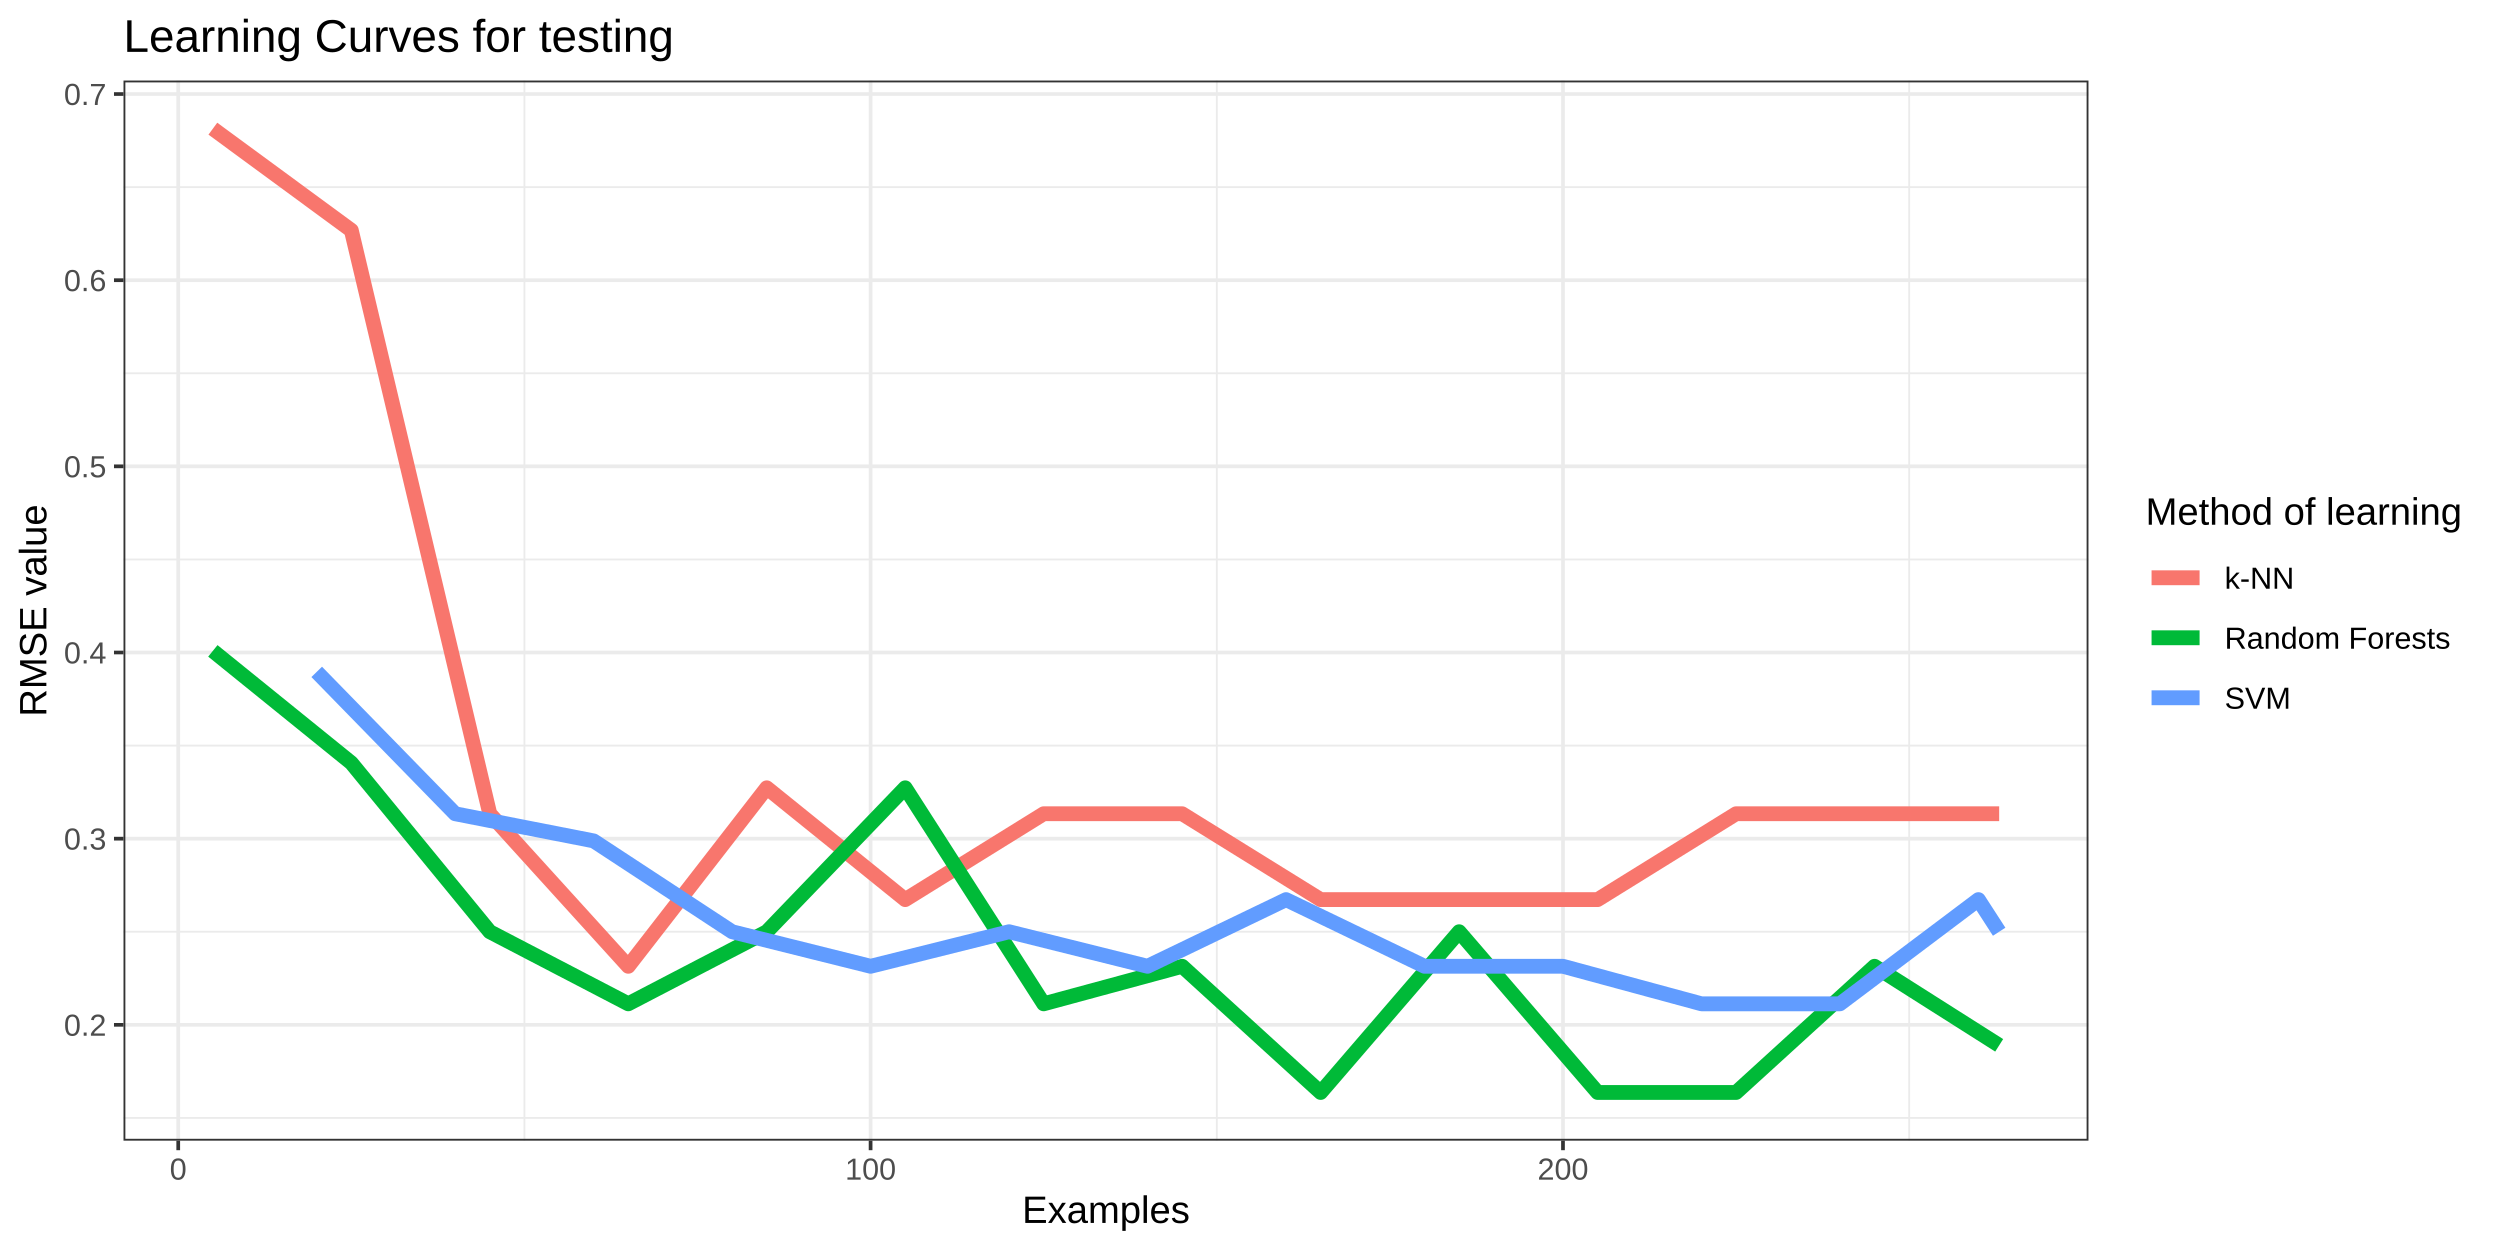
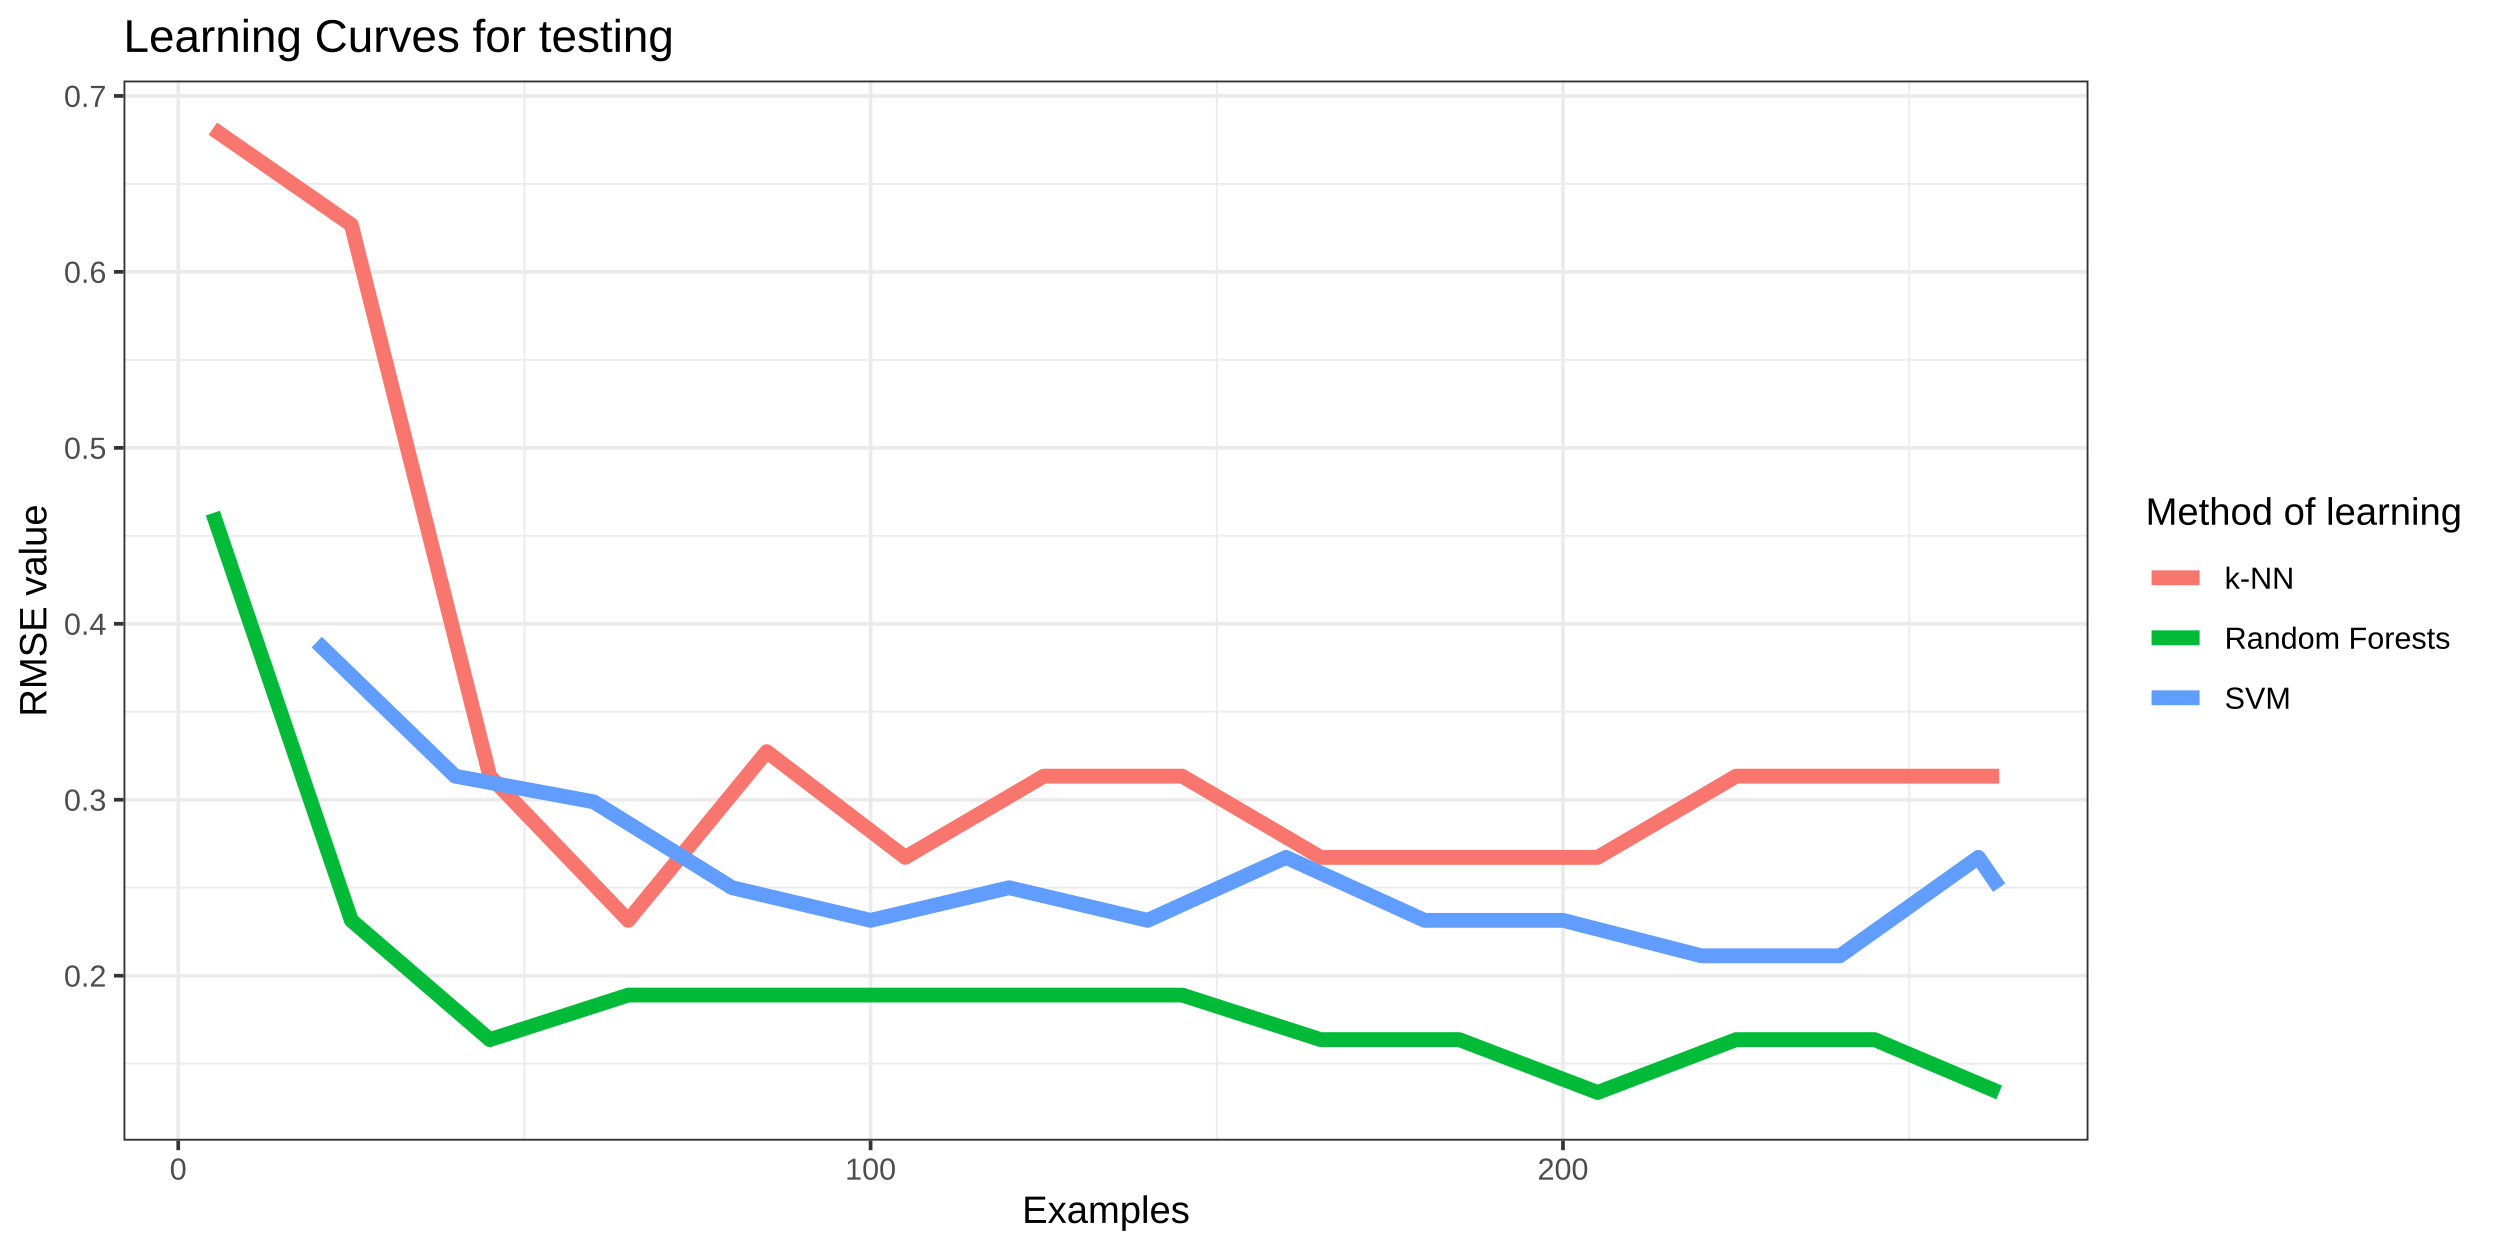
<svg xmlns="http://www.w3.org/2000/svg" viewBox="0 0 720.00 360.00">
  <defs>
    <style type="text/css">
    line, polyline, polygon, path, rect, circle {
      fill: none;
      stroke: #000000;
      stroke-linecap: round;
      stroke-linejoin: round;
      stroke-miterlimit: 10.00;
    }
  </style>
  </defs>
  <rect width="100%" height="100%" style="stroke: none; fill: #FFFFFF;" />
  <rect x="0.00" y="0" width="720.00" height="360.00" style="stroke-width: 1.07; stroke: #FFFFFF; fill: #FFFFFF;" />
  <defs>
    <clipPath id="cpMzUuNTd8NjAxLjQ5fDMyOC41MXwyMy4xOQ==">
      <rect x="35.57" y="23.19" width="565.91" height="305.32" />
    </clipPath>
  </defs>
  <rect x="35.57" y="23.19" width="565.91" height="305.32" style="stroke-width: 1.07; stroke: none; fill: #FFFFFF;" clip-path="url(#cpMzUuNTd8NjAxLjQ5fDMyOC41MXwyMy4xOQ==)" />
-   <polyline points="35.57,321.96 601.49,321.96 " style="stroke-width: 0.53; stroke: #EBEBEB; stroke-linecap: butt;" clip-path="url(#cpMzUuNTd8NjAxLjQ5fDMyOC41MXwyMy4xOQ==)" />
-   <polyline points="35.57,268.34 601.49,268.34 " style="stroke-width: 0.53; stroke: #EBEBEB; stroke-linecap: butt;" clip-path="url(#cpMzUuNTd8NjAxLjQ5fDMyOC41MXwyMy4xOQ==)" />
-   <polyline points="35.57,214.73 601.49,214.73 " style="stroke-width: 0.53; stroke: #EBEBEB; stroke-linecap: butt;" clip-path="url(#cpMzUuNTd8NjAxLjQ5fDMyOC41MXwyMy4xOQ==)" />
-   <polyline points="35.57,161.12 601.49,161.12 " style="stroke-width: 0.53; stroke: #EBEBEB; stroke-linecap: butt;" clip-path="url(#cpMzUuNTd8NjAxLjQ5fDMyOC41MXwyMy4xOQ==)" />
-   <polyline points="35.57,107.50 601.49,107.50 " style="stroke-width: 0.53; stroke: #EBEBEB; stroke-linecap: butt;" clip-path="url(#cpMzUuNTd8NjAxLjQ5fDMyOC41MXwyMy4xOQ==)" />
-   <polyline points="35.57,53.89 601.49,53.89 " style="stroke-width: 0.53; stroke: #EBEBEB; stroke-linecap: butt;" clip-path="url(#cpMzUuNTd8NjAxLjQ5fDMyOC41MXwyMy4xOQ==)" />
+   <polyline points="35.57,306.34 601.49,306.34 " style="stroke-width: 0.53; stroke: #EBEBEB; stroke-linecap: butt;" clip-path="url(#cpMzUuNTd8NjAxLjQ5fDMyOC41MXwyMy4xOQ==)" />
+   <polyline points="35.57,255.66 601.49,255.66 " style="stroke-width: 0.53; stroke: #EBEBEB; stroke-linecap: butt;" clip-path="url(#cpMzUuNTd8NjAxLjQ5fDMyOC41MXwyMy4xOQ==)" />
+   <polyline points="35.57,204.99 601.49,204.99 " style="stroke-width: 0.53; stroke: #EBEBEB; stroke-linecap: butt;" clip-path="url(#cpMzUuNTd8NjAxLjQ5fDMyOC41MXwyMy4xOQ==)" />
+   <polyline points="35.57,154.32 601.49,154.32 " style="stroke-width: 0.53; stroke: #EBEBEB; stroke-linecap: butt;" clip-path="url(#cpMzUuNTd8NjAxLjQ5fDMyOC41MXwyMy4xOQ==)" />
+   <polyline points="35.57,103.64 601.49,103.64 " style="stroke-width: 0.53; stroke: #EBEBEB; stroke-linecap: butt;" clip-path="url(#cpMzUuNTd8NjAxLjQ5fDMyOC41MXwyMy4xOQ==)" />
+   <polyline points="35.57,52.97 601.49,52.97 " style="stroke-width: 0.53; stroke: #EBEBEB; stroke-linecap: butt;" clip-path="url(#cpMzUuNTd8NjAxLjQ5fDMyOC41MXwyMy4xOQ==)" />
  <polyline points="151.03,328.51 151.03,23.19 " style="stroke-width: 0.53; stroke: #EBEBEB; stroke-linecap: butt;" clip-path="url(#cpMzUuNTd8NjAxLjQ5fDMyOC41MXwyMy4xOQ==)" />
  <polyline points="350.44,328.51 350.44,23.19 " style="stroke-width: 0.53; stroke: #EBEBEB; stroke-linecap: butt;" clip-path="url(#cpMzUuNTd8NjAxLjQ5fDMyOC41MXwyMy4xOQ==)" />
  <polyline points="549.84,328.51 549.84,23.19 " style="stroke-width: 0.53; stroke: #EBEBEB; stroke-linecap: butt;" clip-path="url(#cpMzUuNTd8NjAxLjQ5fDMyOC41MXwyMy4xOQ==)" />
-   <polyline points="35.57,295.15 601.49,295.15 " style="stroke-width: 1.07; stroke: #EBEBEB; stroke-linecap: butt;" clip-path="url(#cpMzUuNTd8NjAxLjQ5fDMyOC41MXwyMy4xOQ==)" />
-   <polyline points="35.57,241.54 601.49,241.54 " style="stroke-width: 1.07; stroke: #EBEBEB; stroke-linecap: butt;" clip-path="url(#cpMzUuNTd8NjAxLjQ5fDMyOC41MXwyMy4xOQ==)" />
-   <polyline points="35.57,187.92 601.49,187.92 " style="stroke-width: 1.07; stroke: #EBEBEB; stroke-linecap: butt;" clip-path="url(#cpMzUuNTd8NjAxLjQ5fDMyOC41MXwyMy4xOQ==)" />
-   <polyline points="35.57,134.31 601.49,134.31 " style="stroke-width: 1.07; stroke: #EBEBEB; stroke-linecap: butt;" clip-path="url(#cpMzUuNTd8NjAxLjQ5fDMyOC41MXwyMy4xOQ==)" />
-   <polyline points="35.57,80.70 601.49,80.70 " style="stroke-width: 1.07; stroke: #EBEBEB; stroke-linecap: butt;" clip-path="url(#cpMzUuNTd8NjAxLjQ5fDMyOC41MXwyMy4xOQ==)" />
-   <polyline points="35.57,27.08 601.49,27.08 " style="stroke-width: 1.07; stroke: #EBEBEB; stroke-linecap: butt;" clip-path="url(#cpMzUuNTd8NjAxLjQ5fDMyOC41MXwyMy4xOQ==)" />
+   <polyline points="35.57,281.00 601.49,281.00 " style="stroke-width: 1.07; stroke: #EBEBEB; stroke-linecap: butt;" clip-path="url(#cpMzUuNTd8NjAxLjQ5fDMyOC41MXwyMy4xOQ==)" />
+   <polyline points="35.57,230.33 601.49,230.33 " style="stroke-width: 1.07; stroke: #EBEBEB; stroke-linecap: butt;" clip-path="url(#cpMzUuNTd8NjAxLjQ5fDMyOC41MXwyMy4xOQ==)" />
+   <polyline points="35.57,179.65 601.49,179.65 " style="stroke-width: 1.07; stroke: #EBEBEB; stroke-linecap: butt;" clip-path="url(#cpMzUuNTd8NjAxLjQ5fDMyOC41MXwyMy4xOQ==)" />
+   <polyline points="35.57,128.98 601.49,128.98 " style="stroke-width: 1.07; stroke: #EBEBEB; stroke-linecap: butt;" clip-path="url(#cpMzUuNTd8NjAxLjQ5fDMyOC41MXwyMy4xOQ==)" />
+   <polyline points="35.57,78.30 601.49,78.30 " style="stroke-width: 1.07; stroke: #EBEBEB; stroke-linecap: butt;" clip-path="url(#cpMzUuNTd8NjAxLjQ5fDMyOC41MXwyMy4xOQ==)" />
+   <polyline points="35.57,27.63 601.49,27.63 " style="stroke-width: 1.07; stroke: #EBEBEB; stroke-linecap: butt;" clip-path="url(#cpMzUuNTd8NjAxLjQ5fDMyOC41MXwyMy4xOQ==)" />
  <polyline points="51.33,328.51 51.33,23.19 " style="stroke-width: 1.07; stroke: #EBEBEB; stroke-linecap: butt;" clip-path="url(#cpMzUuNTd8NjAxLjQ5fDMyOC41MXwyMy4xOQ==)" />
  <polyline points="250.73,328.51 250.73,23.19 " style="stroke-width: 1.07; stroke: #EBEBEB; stroke-linecap: butt;" clip-path="url(#cpMzUuNTd8NjAxLjQ5fDMyOC41MXwyMy4xOQ==)" />
  <polyline points="450.14,328.51 450.14,23.19 " style="stroke-width: 1.07; stroke: #EBEBEB; stroke-linecap: butt;" clip-path="url(#cpMzUuNTd8NjAxLjQ5fDMyOC41MXwyMy4xOQ==)" />
-   <polyline points="61.30,37.06 101.18,66.34 141.06,234.36 180.94,278.29 220.82,226.89 260.70,259.09 300.58,234.36 340.46,234.36 380.35,259.09 420.23,259.09 460.11,259.09 499.99,234.36 539.87,234.36 575.76,234.36 " style="stroke-width: 4.27; stroke: #F8766D; stroke-linecap: butt;" clip-path="url(#cpMzUuNTd8NjAxLjQ5fDMyOC41MXwyMy4xOQ==)" />
-   <polyline points="61.30,187.45 101.18,219.72 141.06,268.34 180.94,289.10 220.82,268.34 260.70,226.89 300.58,289.10 340.46,278.29 380.35,314.63 420.23,268.34 460.11,314.63 499.99,314.63 539.87,278.29 575.76,301.06 " style="stroke-width: 4.27; stroke: #00BA38; stroke-linecap: butt;" clip-path="url(#cpMzUuNTd8NjAxLjQ5fDMyOC41MXwyMy4xOQ==)" />
-   <polyline points="91.21,193.50 131.09,234.36 170.97,242.18 210.85,268.34 250.73,278.29 290.61,268.34 330.49,278.29 370.38,259.09 410.26,278.29 450.14,278.29 490.02,289.10 529.90,289.10 569.78,259.09 575.76,268.34 " style="stroke-width: 4.27; stroke: #619CFF; stroke-linecap: butt;" clip-path="url(#cpMzUuNTd8NjAxLjQ5fDMyOC41MXwyMy4xOQ==)" />
+   <polyline points="61.30,37.06 101.18,64.73 141.06,223.54 180.94,265.06 220.82,216.48 260.70,246.92 300.58,223.54 340.46,223.54 380.35,246.92 420.23,246.92 460.11,246.92 499.99,223.54 539.87,223.54 575.76,223.54 " style="stroke-width: 4.27; stroke: #F8766D; stroke-linecap: butt;" clip-path="url(#cpMzUuNTd8NjAxLjQ5fDMyOC41MXwyMy4xOQ==)" />
+   <polyline points="61.30,147.77 101.18,265.06 141.06,299.41 180.94,286.58 220.82,286.58 260.70,286.58 300.58,286.58 340.46,286.58 380.35,299.41 420.23,299.41 460.11,314.63 499.99,299.41 539.87,299.41 575.76,314.63 " style="stroke-width: 4.27; stroke: #00BA38; stroke-linecap: butt;" clip-path="url(#cpMzUuNTd8NjAxLjQ5fDMyOC41MXwyMy4xOQ==)" />
+   <polyline points="91.21,184.92 131.09,223.54 170.97,230.93 210.85,255.66 250.73,265.06 290.61,255.66 330.49,265.06 370.38,246.92 410.26,265.06 450.14,265.06 490.02,275.28 529.90,275.28 569.78,246.92 575.76,255.66 " style="stroke-width: 4.27; stroke: #619CFF; stroke-linecap: butt;" clip-path="url(#cpMzUuNTd8NjAxLjQ5fDMyOC41MXwyMy4xOQ==)" />
  <rect x="35.57" y="23.19" width="565.91" height="305.32" style="stroke-width: 1.07; stroke: #333333;" clip-path="url(#cpMzUuNTd8NjAxLjQ5fDMyOC41MXwyMy4xOQ==)" />
  <defs>
    <clipPath id="cpMC4wMHw3MjAuMDB8MzYwLjAwfDAuMDA=">
      <rect x="0.00" y="0.00" width="720.00" height="360.00" />
    </clipPath>
  </defs>
  <g clip-path="url(#cpMC4wMHw3MjAuMDB8MzYwLjAwfDAuMDA=)">
-     <text x="18.41" y="298.30" style="font-size: 8.80px; fill: #4D4D4D; font-family: Arial;" textLength="12.23px" lengthAdjust="spacingAndGlyphs">0.2</text>
+     <text x="18.41" y="284.15" style="font-size: 8.80px; fill: #4D4D4D; font-family: Arial;" textLength="12.23px" lengthAdjust="spacingAndGlyphs">0.2</text>
  </g>
  <g clip-path="url(#cpMC4wMHw3MjAuMDB8MzYwLjAwfDAuMDA=)">
-     <text x="18.41" y="244.69" style="font-size: 8.80px; fill: #4D4D4D; font-family: Arial;" textLength="12.23px" lengthAdjust="spacingAndGlyphs">0.3</text>
+     <text x="18.41" y="233.48" style="font-size: 8.80px; fill: #4D4D4D; font-family: Arial;" textLength="12.23px" lengthAdjust="spacingAndGlyphs">0.3</text>
  </g>
  <g clip-path="url(#cpMC4wMHw3MjAuMDB8MzYwLjAwfDAuMDA=)">
-     <text x="18.41" y="191.07" style="font-size: 8.80px; fill: #4D4D4D; font-family: Arial;" textLength="12.23px" lengthAdjust="spacingAndGlyphs">0.4</text>
+     <text x="18.41" y="182.80" style="font-size: 8.80px; fill: #4D4D4D; font-family: Arial;" textLength="12.23px" lengthAdjust="spacingAndGlyphs">0.4</text>
  </g>
  <g clip-path="url(#cpMC4wMHw3MjAuMDB8MzYwLjAwfDAuMDA=)">
-     <text x="18.41" y="137.46" style="font-size: 8.80px; fill: #4D4D4D; font-family: Arial;" textLength="12.23px" lengthAdjust="spacingAndGlyphs">0.5</text>
+     <text x="18.41" y="132.13" style="font-size: 8.80px; fill: #4D4D4D; font-family: Arial;" textLength="12.23px" lengthAdjust="spacingAndGlyphs">0.5</text>
  </g>
  <g clip-path="url(#cpMC4wMHw3MjAuMDB8MzYwLjAwfDAuMDA=)">
-     <text x="18.41" y="83.85" style="font-size: 8.80px; fill: #4D4D4D; font-family: Arial;" textLength="12.23px" lengthAdjust="spacingAndGlyphs">0.6</text>
+     <text x="18.41" y="81.45" style="font-size: 8.80px; fill: #4D4D4D; font-family: Arial;" textLength="12.23px" lengthAdjust="spacingAndGlyphs">0.6</text>
  </g>
  <g clip-path="url(#cpMC4wMHw3MjAuMDB8MzYwLjAwfDAuMDA=)">
-     <text x="18.41" y="30.23" style="font-size: 8.80px; fill: #4D4D4D; font-family: Arial;" textLength="12.23px" lengthAdjust="spacingAndGlyphs">0.7</text>
+     <text x="18.41" y="30.78" style="font-size: 8.80px; fill: #4D4D4D; font-family: Arial;" textLength="12.23px" lengthAdjust="spacingAndGlyphs">0.7</text>
  </g>
-   <polyline points="32.83,295.15 35.57,295.15 " style="stroke-width: 1.07; stroke: #333333; stroke-linecap: butt;" clip-path="url(#cpMC4wMHw3MjAuMDB8MzYwLjAwfDAuMDA=)" />
-   <polyline points="32.83,241.54 35.57,241.54 " style="stroke-width: 1.07; stroke: #333333; stroke-linecap: butt;" clip-path="url(#cpMC4wMHw3MjAuMDB8MzYwLjAwfDAuMDA=)" />
-   <polyline points="32.83,187.92 35.57,187.92 " style="stroke-width: 1.07; stroke: #333333; stroke-linecap: butt;" clip-path="url(#cpMC4wMHw3MjAuMDB8MzYwLjAwfDAuMDA=)" />
-   <polyline points="32.83,134.31 35.57,134.31 " style="stroke-width: 1.07; stroke: #333333; stroke-linecap: butt;" clip-path="url(#cpMC4wMHw3MjAuMDB8MzYwLjAwfDAuMDA=)" />
-   <polyline points="32.83,80.70 35.57,80.70 " style="stroke-width: 1.07; stroke: #333333; stroke-linecap: butt;" clip-path="url(#cpMC4wMHw3MjAuMDB8MzYwLjAwfDAuMDA=)" />
-   <polyline points="32.83,27.08 35.57,27.08 " style="stroke-width: 1.07; stroke: #333333; stroke-linecap: butt;" clip-path="url(#cpMC4wMHw3MjAuMDB8MzYwLjAwfDAuMDA=)" />
+   <polyline points="32.83,281.00 35.57,281.00 " style="stroke-width: 1.07; stroke: #333333; stroke-linecap: butt;" clip-path="url(#cpMC4wMHw3MjAuMDB8MzYwLjAwfDAuMDA=)" />
+   <polyline points="32.83,230.33 35.57,230.33 " style="stroke-width: 1.07; stroke: #333333; stroke-linecap: butt;" clip-path="url(#cpMC4wMHw3MjAuMDB8MzYwLjAwfDAuMDA=)" />
+   <polyline points="32.83,179.65 35.57,179.65 " style="stroke-width: 1.07; stroke: #333333; stroke-linecap: butt;" clip-path="url(#cpMC4wMHw3MjAuMDB8MzYwLjAwfDAuMDA=)" />
+   <polyline points="32.83,128.98 35.57,128.98 " style="stroke-width: 1.07; stroke: #333333; stroke-linecap: butt;" clip-path="url(#cpMC4wMHw3MjAuMDB8MzYwLjAwfDAuMDA=)" />
+   <polyline points="32.83,78.30 35.57,78.30 " style="stroke-width: 1.07; stroke: #333333; stroke-linecap: butt;" clip-path="url(#cpMC4wMHw3MjAuMDB8MzYwLjAwfDAuMDA=)" />
+   <polyline points="32.83,27.63 35.57,27.63 " style="stroke-width: 1.07; stroke: #333333; stroke-linecap: butt;" clip-path="url(#cpMC4wMHw3MjAuMDB8MzYwLjAwfDAuMDA=)" />
  <polyline points="51.33,331.25 51.33,328.51 " style="stroke-width: 1.07; stroke: #333333; stroke-linecap: butt;" clip-path="url(#cpMC4wMHw3MjAuMDB8MzYwLjAwfDAuMDA=)" />
  <polyline points="250.73,331.25 250.73,328.51 " style="stroke-width: 1.07; stroke: #333333; stroke-linecap: butt;" clip-path="url(#cpMC4wMHw3MjAuMDB8MzYwLjAwfDAuMDA=)" />
  <polyline points="450.14,331.25 450.14,328.51 " style="stroke-width: 1.07; stroke: #333333; stroke-linecap: butt;" clip-path="url(#cpMC4wMHw3MjAuMDB8MzYwLjAwfDAuMDA=)" />
  <g clip-path="url(#cpMC4wMHw3MjAuMDB8MzYwLjAwfDAuMDA=)">
    <text x="48.88" y="339.74" style="font-size: 8.80px; fill: #4D4D4D; font-family: Arial;" textLength="4.89px" lengthAdjust="spacingAndGlyphs">0</text>
  </g>
  <g clip-path="url(#cpMC4wMHw3MjAuMDB8MzYwLjAwfDAuMDA=)">
    <text x="243.39" y="339.74" style="font-size: 8.80px; fill: #4D4D4D; font-family: Arial;" textLength="14.68px" lengthAdjust="spacingAndGlyphs">100</text>
  </g>
  <g clip-path="url(#cpMC4wMHw3MjAuMDB8MzYwLjAwfDAuMDA=)">
    <text x="442.80" y="339.74" style="font-size: 8.80px; fill: #4D4D4D; font-family: Arial;" textLength="14.68px" lengthAdjust="spacingAndGlyphs">200</text>
  </g>
  <g clip-path="url(#cpMC4wMHw3MjAuMDB8MzYwLjAwfDAuMDA=)">
    <text x="294.38" y="352.21" style="font-size: 11.00px; font-family: Arial;" textLength="48.30px" lengthAdjust="spacingAndGlyphs">Examples</text>
  </g>
  <g clip-path="url(#cpMC4wMHw3MjAuMDB8MzYwLjAwfDAuMDA=)">
    <text transform="translate(13.35,206.41) rotate(-90)" style="font-size: 11.00px; font-family: Arial;" textLength="61.13px" lengthAdjust="spacingAndGlyphs">RMSE value</text>
  </g>
  <rect x="612.45" y="136.61" width="102.07" height="78.47" style="stroke-width: 1.07; stroke: none; fill: #FFFFFF;" clip-path="url(#cpMC4wMHw3MjAuMDB8MzYwLjAwfDAuMDA=)" />
  <g clip-path="url(#cpMC4wMHw3MjAuMDB8MzYwLjAwfDAuMDA=)">
    <text x="617.93" y="151.12" style="font-size: 11.00px; font-family: Arial;" textLength="91.12px" lengthAdjust="spacingAndGlyphs">Method of learning</text>
  </g>
  <rect x="617.93" y="157.76" width="17.28" height="17.28" style="stroke-width: 1.07; stroke: none; fill: #FFFFFF;" clip-path="url(#cpMC4wMHw3MjAuMDB8MzYwLjAwfDAuMDA=)" />
  <line x1="619.65" y1="166.40" x2="633.48" y2="166.40" style="stroke-width: 4.27; stroke: #F8766D; stroke-linecap: butt;" clip-path="url(#cpMC4wMHw3MjAuMDB8MzYwLjAwfDAuMDA=)" />
  <rect x="617.93" y="175.04" width="17.28" height="17.28" style="stroke-width: 1.07; stroke: none; fill: #FFFFFF;" clip-path="url(#cpMC4wMHw3MjAuMDB8MzYwLjAwfDAuMDA=)" />
  <line x1="619.65" y1="183.68" x2="633.48" y2="183.68" style="stroke-width: 4.27; stroke: #00BA38; stroke-linecap: butt;" clip-path="url(#cpMC4wMHw3MjAuMDB8MzYwLjAwfDAuMDA=)" />
  <rect x="617.93" y="192.32" width="17.28" height="17.28" style="stroke-width: 1.07; stroke: none; fill: #FFFFFF;" clip-path="url(#cpMC4wMHw3MjAuMDB8MzYwLjAwfDAuMDA=)" />
  <line x1="619.65" y1="200.96" x2="633.48" y2="200.96" style="stroke-width: 4.27; stroke: #619CFF; stroke-linecap: butt;" clip-path="url(#cpMC4wMHw3MjAuMDB8MzYwLjAwfDAuMDA=)" />
  <g clip-path="url(#cpMC4wMHw3MjAuMDB8MzYwLjAwfDAuMDA=)">
    <text x="640.69" y="169.55" style="font-size: 8.80px; font-family: Arial;" textLength="20.04px" lengthAdjust="spacingAndGlyphs">k-NN</text>
  </g>
  <g clip-path="url(#cpMC4wMHw3MjAuMDB8MzYwLjAwfDAuMDA=)">
    <text x="640.69" y="186.83" style="font-size: 8.80px; font-family: Arial;" textLength="65.05px" lengthAdjust="spacingAndGlyphs">Random Forests</text>
  </g>
  <g clip-path="url(#cpMC4wMHw3MjAuMDB8MzYwLjAwfDAuMDA=)">
    <text x="640.69" y="204.11" style="font-size: 8.80px; font-family: Arial;" textLength="19.07px" lengthAdjust="spacingAndGlyphs">SVM</text>
  </g>
  <g clip-path="url(#cpMC4wMHw3MjAuMDB8MzYwLjAwfDAuMDA=)">
    <text x="35.57" y="14.93" style="font-size: 13.20px; font-family: Arial;" textLength="158.48px" lengthAdjust="spacingAndGlyphs">Learning Curves for testing</text>
  </g>
</svg>
